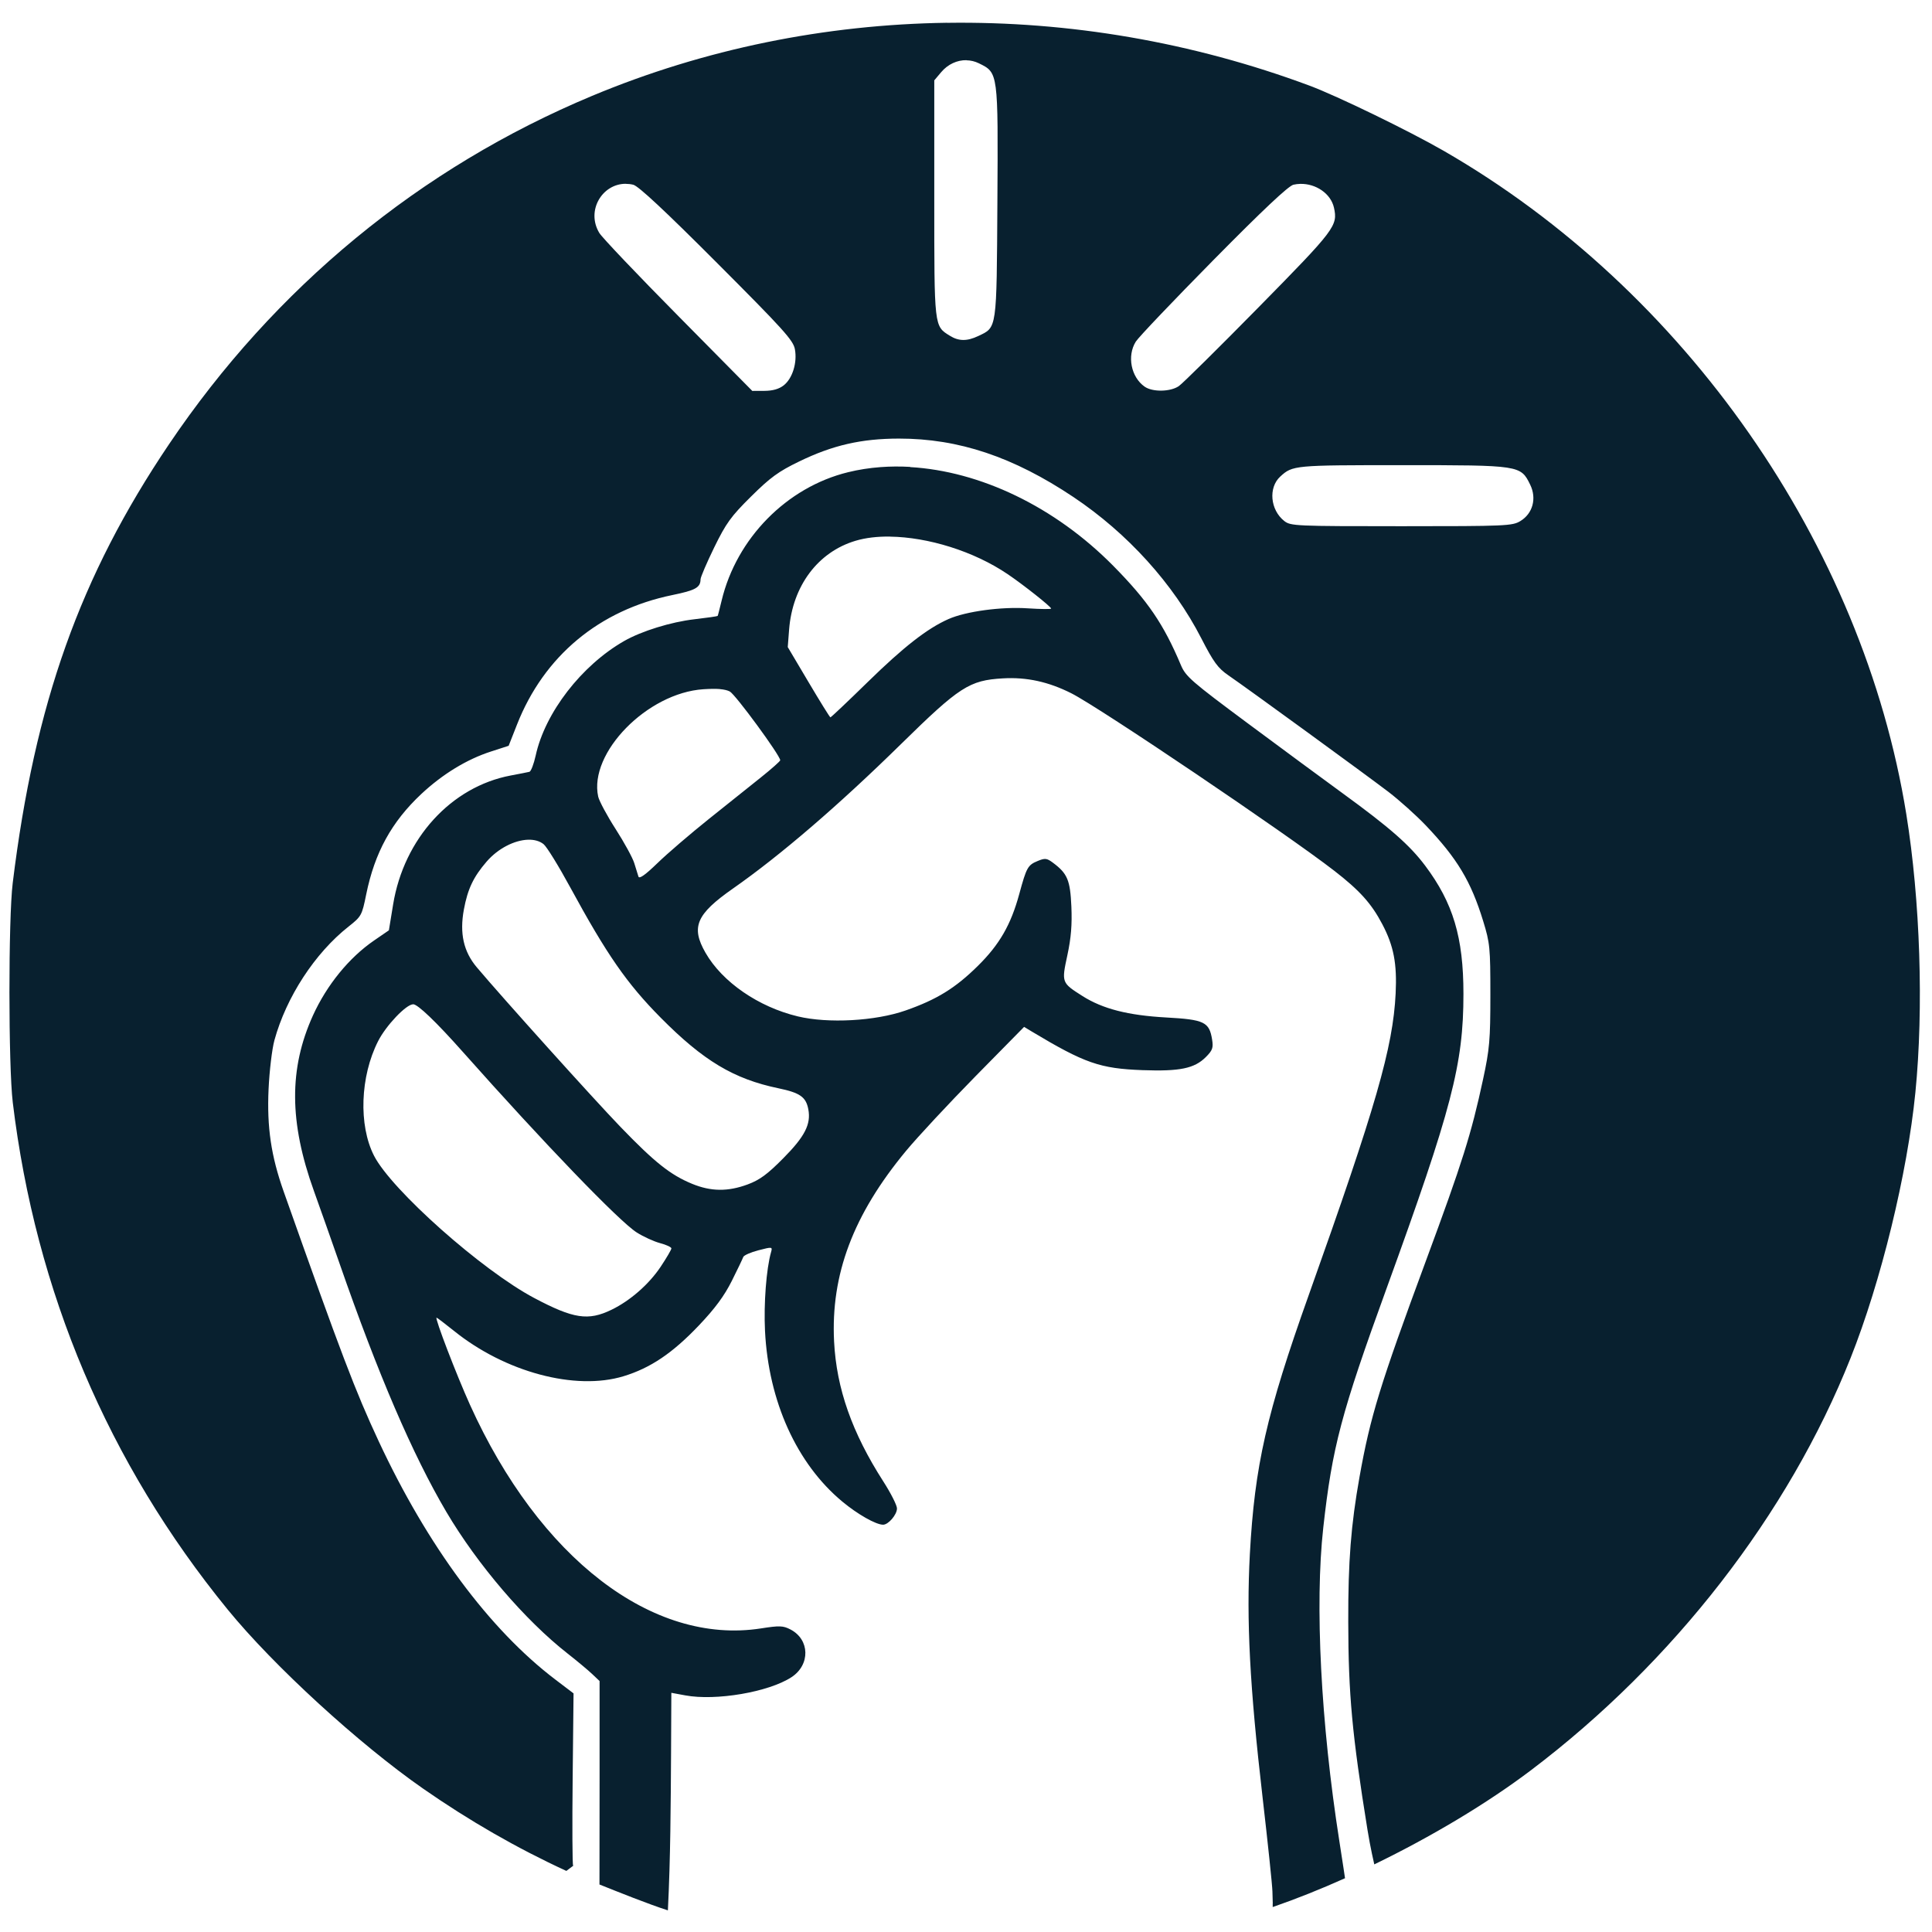
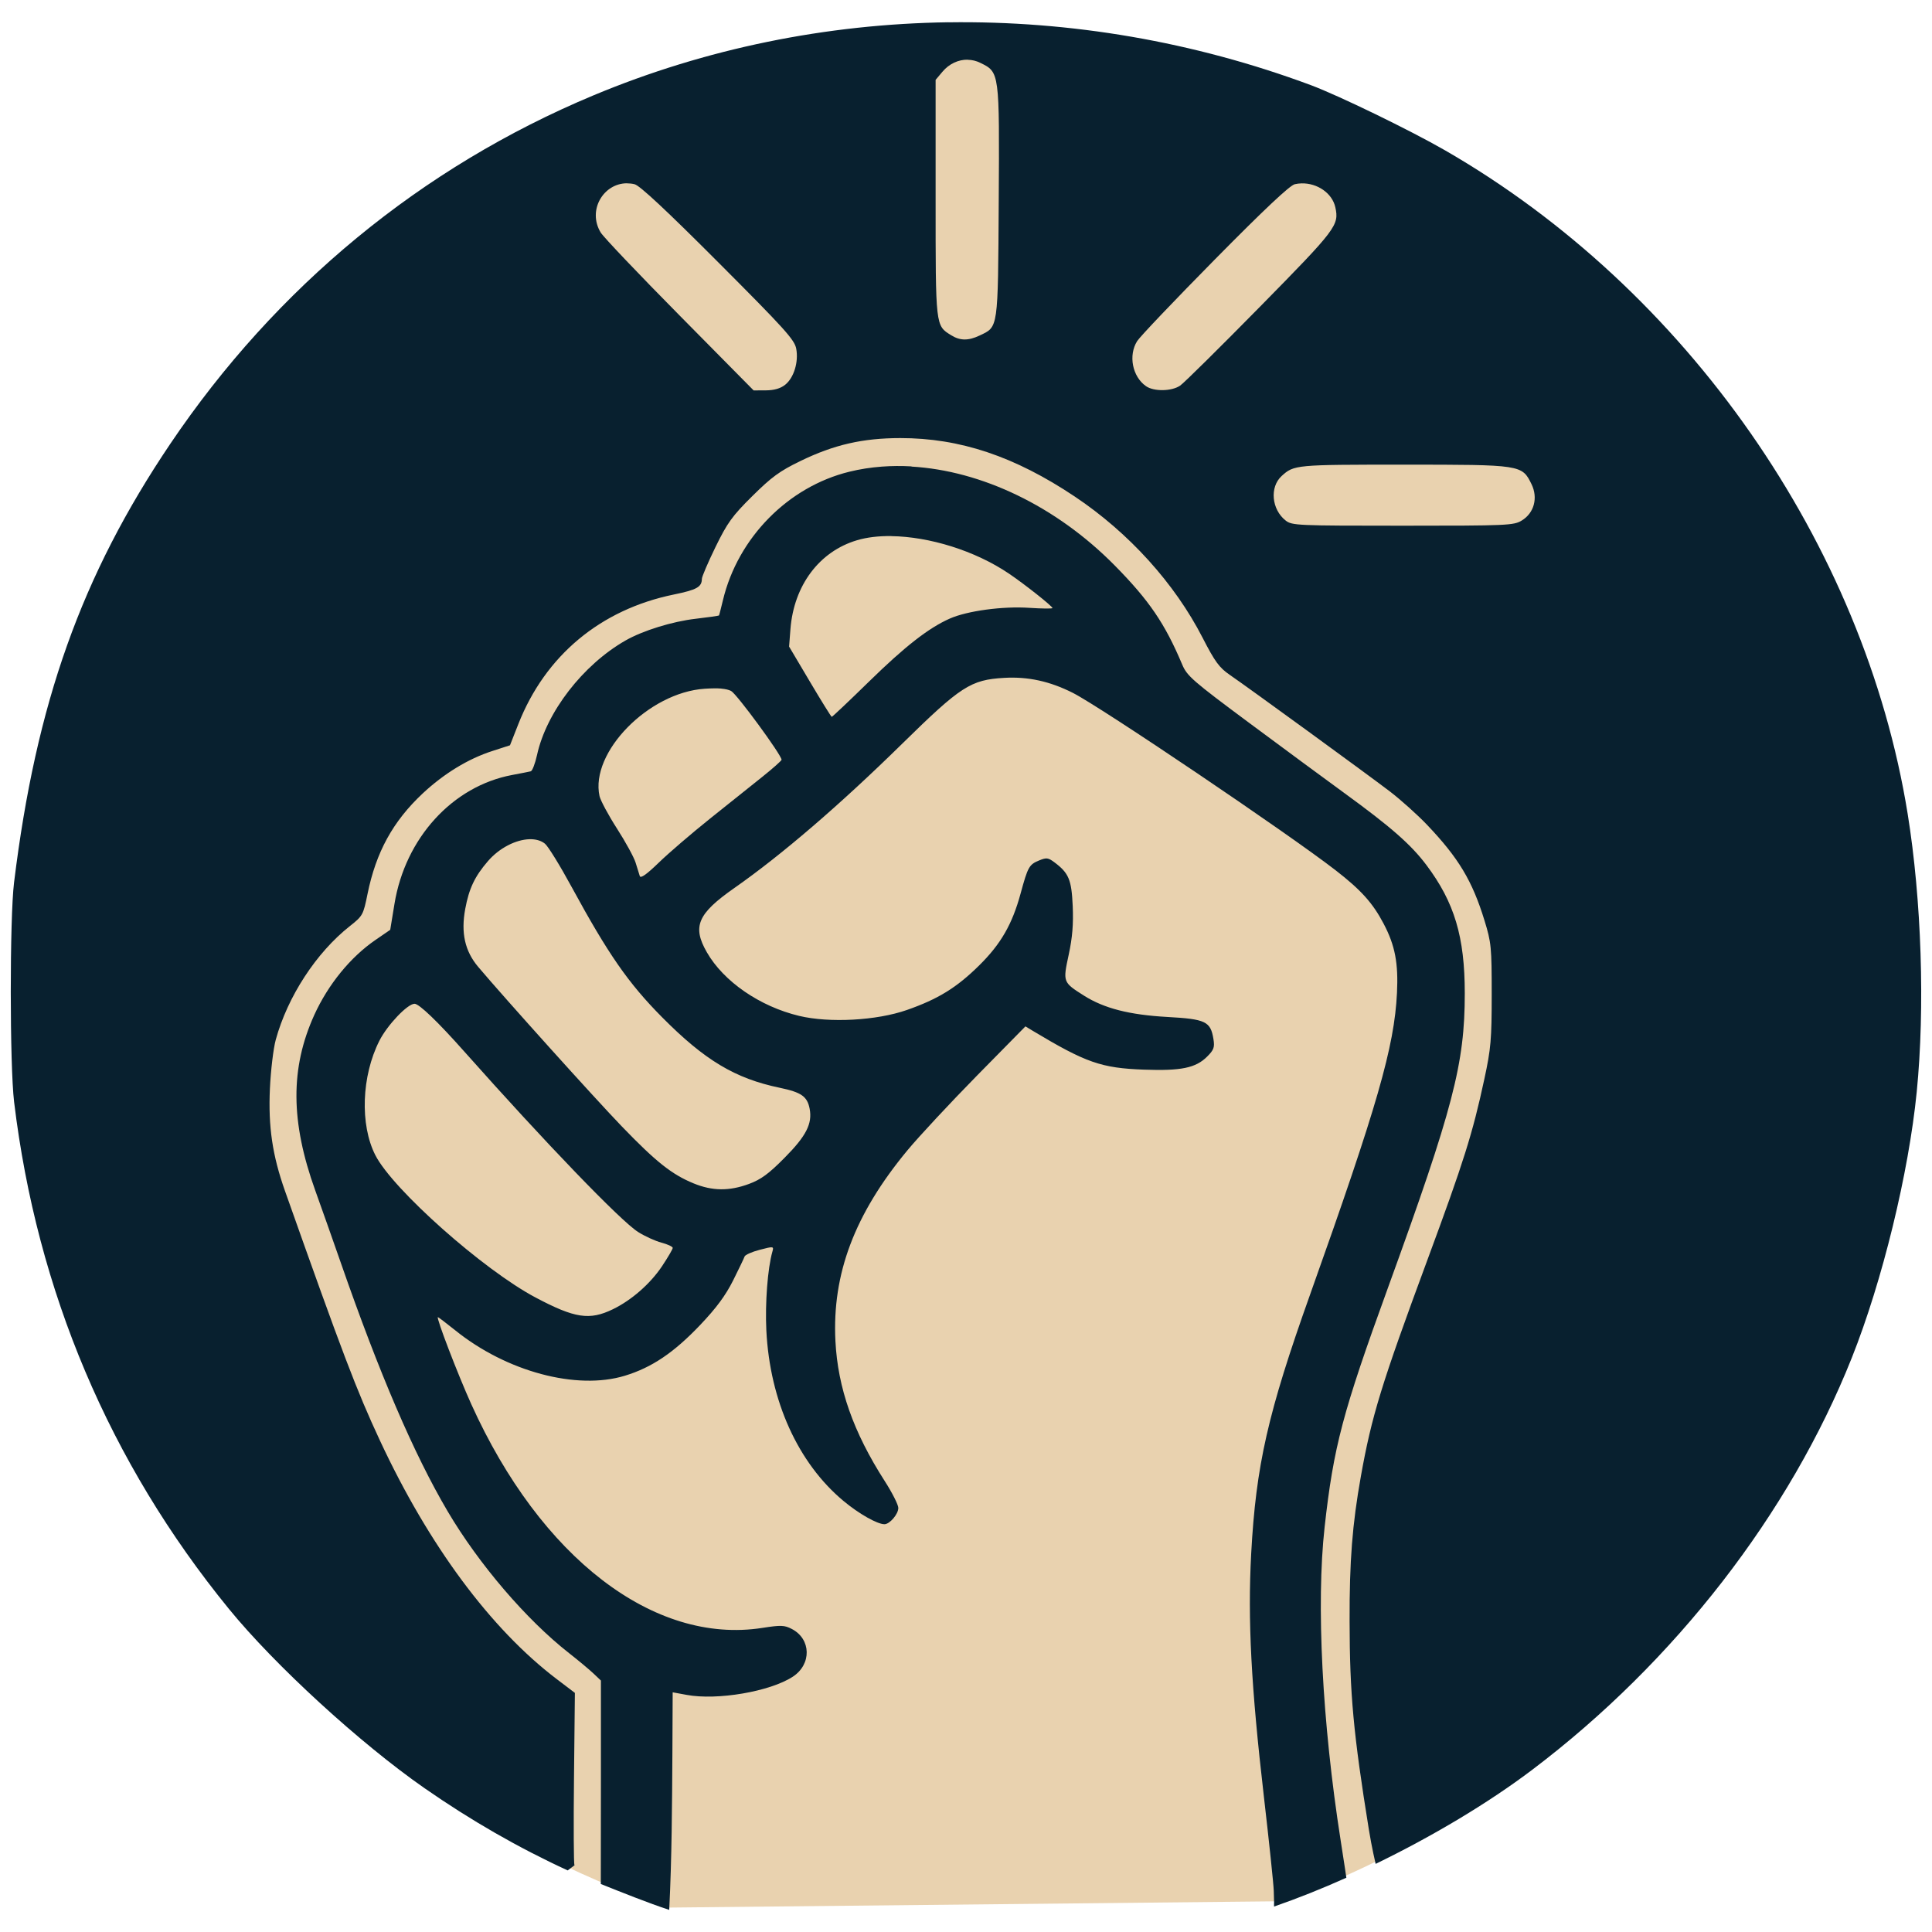
<svg xmlns="http://www.w3.org/2000/svg" width="34.652mm" height="34.652mm" viewBox="0 0 34.652 34.652" version="1.1" id="svg1" xml:space="preserve">
  <defs id="defs1" />
  <g id="layer1" transform="translate(-391.895,47.21636)">
-     <path id="path15" style="fill:#08202f;fill-opacity:1;stroke-width:0.127" d="m 408.882,-46.808 c -2.187,0.031 -4.351,0.469 -6.367,1.311 -3.084,1.288 -5.691,3.435 -7.589,6.249 -1.594,2.364 -2.408,4.648 -2.803,7.87 -0.079,0.645 -0.078,3.276 10e-4,3.935 0.41,3.397 1.711,6.467 3.853,9.093 0.824,1.01 2.354,2.412 3.508,3.215 0.828,0.576 1.681,1.067 2.568,1.475 l 0.125,-0.094 c -10e-4,-0.001 -0.002,-0.003 -0.004,-0.004 -0.013,-0.012 -0.017,-0.711 -0.008,-1.554 l 0.016,-1.532 -0.325,-0.247 c -1.185,-0.9 -2.295,-2.399 -3.171,-4.278 -0.419,-0.899 -0.666,-1.548 -1.704,-4.479 -0.225,-0.636 -0.301,-1.15 -0.27,-1.832 0.015,-0.327 0.062,-0.723 0.105,-0.879 0.213,-0.775 0.725,-1.561 1.329,-2.038 0.231,-0.182 0.241,-0.201 0.317,-0.577 0.153,-0.751 0.455,-1.301 0.989,-1.802 0.381,-0.356 0.816,-0.622 1.251,-0.762 l 0.315,-0.102 0.15,-0.381 c 0.483,-1.228 1.474,-2.054 2.788,-2.323 0.414,-0.085 0.502,-0.134 0.504,-0.282 4.1e-4,-0.039 0.111,-0.297 0.245,-0.572 0.212,-0.433 0.299,-0.555 0.66,-0.912 0.345,-0.342 0.491,-0.449 0.863,-0.629 0.603,-0.293 1.116,-0.41 1.79,-0.411 1.071,-6.7e-4 2.052,0.328 3.129,1.048 0.971,0.649 1.793,1.557 2.294,2.534 0.221,0.43 0.298,0.535 0.487,0.665 0.343,0.235 2.464,1.78 2.869,2.089 0.196,0.15 0.497,0.42 0.669,0.6 0.566,0.595 0.812,1.004 1.031,1.718 0.121,0.394 0.129,0.475 0.129,1.325 -2.6e-4,0.808 -0.014,0.971 -0.132,1.517 -0.21,0.976 -0.368,1.479 -1.022,3.246 -0.826,2.233 -0.999,2.796 -1.193,3.882 -0.153,0.858 -0.205,1.515 -0.202,2.596 0.002,1.302 0.069,2.025 0.345,3.733 0.052,0.324 0.122,0.62 0.122,0.62 1.016,-0.493 2.016,-1.088 2.813,-1.691 2.555,-1.933 4.615,-4.59 5.728,-7.387 0.548,-1.377 1.019,-3.308 1.164,-4.767 0.15,-1.514 0.087,-3.442 -0.163,-4.992 -0.781,-4.835 -3.967,-9.403 -8.297,-11.897 -0.627,-0.361 -1.908,-0.983 -2.406,-1.169 -2.105,-0.783 -4.314,-1.158 -6.501,-1.127 z m 0.347,0.673 c 0.076,0.001 0.152,0.019 0.223,0.054 0.348,0.17 0.346,0.157 0.332,2.491 -0.014,2.307 -0.005,2.24 -0.344,2.401 -0.201,0.095 -0.349,0.094 -0.508,-0.005 -0.284,-0.176 -0.28,-0.142 -0.28,-2.46 v -2.121 l 0.123,-0.146 c 0.121,-0.144 0.288,-0.219 0.455,-0.216 z m -6.111,2.216 c 0.044,3.4e-5 0.089,0.005 0.135,0.016 0.092,0.022 0.574,0.472 1.5,1.4 1.191,1.193 1.37,1.39 1.399,1.55 0.045,0.24 -0.043,0.524 -0.2,0.648 -0.084,0.066 -0.196,0.098 -0.344,0.099 l -0.22,0.001 -1.326,-1.342 c -0.73,-0.738 -1.367,-1.408 -1.417,-1.49 -0.242,-0.398 0.049,-0.883 0.472,-0.883 z m 12.097,6.36e-4 c 0.281,-0.007 0.55,0.174 0.606,0.428 0.071,0.323 0.021,0.389 -1.349,1.782 -0.722,0.734 -1.367,1.372 -1.435,1.418 -0.152,0.103 -0.471,0.108 -0.612,0.009 -0.244,-0.171 -0.319,-0.551 -0.159,-0.807 0.049,-0.079 0.676,-0.737 1.393,-1.464 0.883,-0.895 1.346,-1.331 1.435,-1.351 0.04,-0.009 0.08,-0.014 0.121,-0.015 z m 1.829,5.045 c 2.117,8.2e-5 2.125,0.001 2.296,0.35 0.12,0.246 0.047,0.517 -0.175,0.652 -0.144,0.088 -0.254,0.093 -2.134,0.093 -1.899,1.75e-4 -1.987,-0.004 -2.101,-0.093 -0.253,-0.199 -0.289,-0.6 -0.072,-0.798 0.221,-0.202 0.249,-0.204 2.187,-0.204 z m -8.824,0.031 c -0.179,-0.01 -0.356,-0.009 -0.531,0.004 -0.199,0.015 -0.395,0.045 -0.585,0.092 -1.098,0.269 -1.998,1.184 -2.266,2.302 -0.035,0.144 -0.066,0.268 -0.071,0.275 -0.005,0.007 -0.192,0.034 -0.417,0.06 -0.419,0.048 -0.949,0.212 -1.262,0.391 -0.764,0.438 -1.417,1.284 -1.585,2.053 -0.034,0.153 -0.084,0.284 -0.112,0.292 -0.028,0.007 -0.179,0.037 -0.335,0.066 -1.069,0.201 -1.917,1.131 -2.11,2.313 l -0.076,0.464 -0.265,0.182 c -0.448,0.307 -0.848,0.798 -1.097,1.345 -0.432,0.953 -0.427,1.913 0.017,3.147 0.115,0.32 0.321,0.903 0.458,1.296 0.692,1.991 1.314,3.437 1.917,4.46 0.559,0.947 1.412,1.944 2.176,2.542 0.167,0.131 0.365,0.296 0.439,0.366 l 0.134,0.127 v 1.742 c 0,1.301 -0.002,1.907 -0.002,1.907 0.348,0.139 0.867,0.348 1.227,0.464 0.047,-0.93 0.051,-1.886 0.057,-2.825 l 0.005,-1.077 0.25,0.046 c 0.549,0.102 1.494,-0.059 1.903,-0.325 0.342,-0.222 0.333,-0.677 -0.018,-0.858 -0.131,-0.068 -0.196,-0.07 -0.528,-0.018 -1.944,0.302 -3.975,-1.259 -5.219,-4.012 -0.242,-0.536 -0.636,-1.562 -0.599,-1.562 0.009,0 0.15,0.107 0.312,0.237 0.918,0.74 2.176,1.077 3.041,0.814 0.483,-0.147 0.878,-0.413 1.35,-0.909 0.291,-0.306 0.457,-0.531 0.592,-0.8 0.103,-0.206 0.196,-0.4 0.206,-0.43 0.011,-0.03 0.133,-0.084 0.272,-0.12 0.25,-0.065 0.254,-0.064 0.226,0.035 -0.085,0.3 -0.132,0.923 -0.108,1.411 0.063,1.264 0.568,2.38 1.385,3.06 0.275,0.229 0.601,0.414 0.732,0.416 0.095,0.001 0.25,-0.18 0.25,-0.292 0,-0.056 -0.11,-0.274 -0.245,-0.484 -0.562,-0.876 -0.84,-1.667 -0.883,-2.509 -0.061,-1.203 0.343,-2.276 1.289,-3.418 0.206,-0.249 0.768,-0.852 1.247,-1.34 l 0.872,-0.886 0.134,0.081 c 0.952,0.571 1.226,0.667 1.992,0.695 0.667,0.024 0.929,-0.03 1.133,-0.234 0.121,-0.121 0.137,-0.166 0.113,-0.315 -0.051,-0.316 -0.14,-0.358 -0.827,-0.396 -0.681,-0.038 -1.134,-0.154 -1.496,-0.383 -0.378,-0.24 -0.379,-0.241 -0.273,-0.733 0.067,-0.31 0.086,-0.552 0.072,-0.873 -0.021,-0.474 -0.07,-0.592 -0.33,-0.786 -0.11,-0.082 -0.142,-0.086 -0.273,-0.032 -0.179,0.074 -0.201,0.113 -0.332,0.594 -0.15,0.551 -0.354,0.905 -0.742,1.288 -0.404,0.399 -0.737,0.604 -1.297,0.8 -0.543,0.19 -1.388,0.236 -1.932,0.106 -0.706,-0.169 -1.355,-0.616 -1.656,-1.141 -0.265,-0.462 -0.167,-0.691 0.492,-1.152 0.848,-0.593 1.89,-1.488 3.013,-2.59 1.051,-1.032 1.227,-1.145 1.828,-1.18 0.427,-0.025 0.819,0.061 1.231,0.269 0.506,0.256 3.854,2.516 4.712,3.181 0.457,0.354 0.668,0.588 0.863,0.96 0.205,0.39 0.265,0.706 0.239,1.242 -0.048,0.97 -0.351,2.021 -1.56,5.413 -0.757,2.123 -0.969,3.058 -1.055,4.644 -0.064,1.189 -10e-4,2.381 0.228,4.359 0.094,0.812 0.174,1.573 0.177,1.69 l 0.006,0.213 -10e-4,5.41e-4 v 0.066 c 0.419,-0.145 0.856,-0.319 1.297,-0.517 0,0 -0.038,-0.261 -0.102,-0.667 -0.332,-2.119 -0.441,-4.244 -0.288,-5.621 0.161,-1.446 0.322,-2.054 1.136,-4.293 1.171,-3.224 1.378,-4.017 1.378,-5.281 7e-5,-1.013 -0.185,-1.631 -0.688,-2.301 -0.277,-0.368 -0.633,-0.681 -1.477,-1.295 -0.324,-0.236 -1.088,-0.799 -1.699,-1.253 -1.015,-0.754 -1.118,-0.843 -1.204,-1.048 -0.31,-0.736 -0.593,-1.151 -1.211,-1.778 -1.052,-1.066 -2.393,-1.701 -3.646,-1.773 z m -0.362,1.251 c 0.678,0.009 1.5,0.259 2.112,0.674 0.281,0.19 0.777,0.583 0.778,0.616 1.3e-4,0.013 -0.187,0.011 -0.417,-0.004 -0.475,-0.032 -1.11,0.054 -1.423,0.192 -0.381,0.168 -0.806,0.5 -1.452,1.132 -0.356,0.348 -0.656,0.632 -0.667,0.631 -0.011,-0.001 -0.187,-0.285 -0.392,-0.631 l -0.373,-0.629 0.024,-0.312 c 0.061,-0.785 0.517,-1.394 1.193,-1.595 0.181,-0.054 0.391,-0.078 0.616,-0.075 z m -3.05,2.735 c 0.078,0.007 0.135,0.021 0.176,0.042 0.102,0.054 0.905,1.149 0.905,1.234 0,0.016 -0.155,0.154 -0.345,0.306 -0.19,0.152 -0.613,0.491 -0.941,0.752 -0.327,0.262 -0.739,0.615 -0.915,0.786 -0.22,0.213 -0.327,0.289 -0.342,0.242 -0.012,-0.038 -0.046,-0.146 -0.075,-0.241 -0.029,-0.095 -0.179,-0.37 -0.334,-0.611 -0.155,-0.241 -0.295,-0.503 -0.313,-0.582 -0.172,-0.784 0.881,-1.86 1.887,-1.926 0.122,-0.008 0.219,-0.009 0.297,-0.003 z m -3.44,2.701 c 0.109,-0.003 0.207,0.023 0.278,0.081 0.056,0.046 0.271,0.394 0.477,0.774 0.657,1.208 1.016,1.725 1.622,2.337 0.766,0.773 1.31,1.099 2.111,1.266 0.389,0.081 0.495,0.156 0.537,0.378 0.05,0.267 -0.062,0.487 -0.451,0.879 -0.284,0.287 -0.422,0.388 -0.638,0.468 -0.354,0.131 -0.657,0.128 -0.995,-0.011 -0.389,-0.16 -0.672,-0.385 -1.286,-1.022 -0.484,-0.502 -2.113,-2.312 -2.575,-2.86 -0.239,-0.283 -0.312,-0.61 -0.233,-1.038 0.068,-0.367 0.17,-0.583 0.406,-0.857 0.208,-0.242 0.506,-0.388 0.746,-0.395 z m -2.063,2.951 c 0.083,0 0.414,0.317 0.896,0.86 1.45,1.632 2.8,3.034 3.114,3.233 0.119,0.076 0.308,0.162 0.42,0.192 0.111,0.029 0.202,0.072 0.202,0.094 0,0.022 -0.087,0.171 -0.193,0.33 -0.21,0.314 -0.547,0.609 -0.882,0.771 -0.417,0.202 -0.681,0.162 -1.385,-0.211 -0.937,-0.496 -2.561,-1.939 -2.874,-2.553 -0.279,-0.547 -0.248,-1.421 0.073,-2.053 0.142,-0.281 0.504,-0.662 0.629,-0.662 z" />
+     <path id="path1" style="fill:#e9d2af;fill-opacity:1;stroke-width:1.963;stroke-opacity:0.471" d="M 409.221 -46.206 A 16.845 17.044 0 0 0 392.376 -29.163 A 16.845 17.044 0 0 0 403.868 -13.002 L 414.896 -13.116 L 414.897 -13.116 A 16.845 17.044 0 0 0 426.067 -29.163 A 16.845 17.044 0 0 0 409.221 -46.206 z " />
+     <path id="path15" style="fill:#08202f;fill-opacity:1;stroke-width:0.127" d="m 408.906,-46.817 c -2.187,0.031 -4.351,0.469 -6.367,1.311 -3.084,1.288 -5.691,3.435 -7.589,6.249 -1.594,2.364 -2.408,4.648 -2.803,7.87 -0.079,0.645 -0.078,3.276 10e-4,3.935 0.41,3.397 1.711,6.467 3.853,9.093 0.824,1.01 2.354,2.412 3.508,3.215 0.828,0.576 1.681,1.067 2.568,1.475 l 0.125,-0.094 c -10e-4,-0.001 -0.002,-0.003 -0.004,-0.004 -0.013,-0.012 -0.017,-0.711 -0.008,-1.554 l 0.016,-1.532 -0.325,-0.247 c -1.185,-0.9 -2.295,-2.399 -3.171,-4.278 -0.419,-0.899 -0.666,-1.548 -1.704,-4.479 -0.225,-0.636 -0.301,-1.15 -0.27,-1.832 0.015,-0.327 0.062,-0.723 0.105,-0.879 0.213,-0.775 0.725,-1.561 1.329,-2.038 0.231,-0.182 0.241,-0.201 0.317,-0.577 0.153,-0.751 0.455,-1.301 0.989,-1.802 0.381,-0.356 0.816,-0.622 1.251,-0.762 l 0.315,-0.102 0.15,-0.381 c 0.483,-1.228 1.474,-2.054 2.788,-2.323 0.414,-0.085 0.502,-0.134 0.504,-0.282 4.1e-4,-0.039 0.111,-0.297 0.245,-0.572 0.212,-0.433 0.299,-0.555 0.66,-0.912 0.345,-0.342 0.491,-0.449 0.863,-0.629 0.603,-0.293 1.116,-0.41 1.79,-0.411 1.071,-6.7e-4 2.052,0.328 3.129,1.048 0.971,0.649 1.793,1.557 2.294,2.534 0.221,0.43 0.298,0.535 0.487,0.665 0.343,0.235 2.464,1.78 2.869,2.089 0.196,0.15 0.497,0.42 0.669,0.6 0.566,0.595 0.812,1.004 1.031,1.718 0.121,0.394 0.129,0.475 0.129,1.325 -2.6e-4,0.808 -0.014,0.971 -0.132,1.517 -0.21,0.976 -0.368,1.479 -1.022,3.246 -0.826,2.233 -0.999,2.796 -1.193,3.882 -0.153,0.858 -0.205,1.515 -0.202,2.596 0.002,1.302 0.069,2.025 0.345,3.733 0.052,0.324 0.122,0.62 0.122,0.62 1.016,-0.493 2.016,-1.088 2.813,-1.691 2.555,-1.933 4.615,-4.59 5.728,-7.387 0.548,-1.377 1.019,-3.308 1.164,-4.767 0.15,-1.514 0.087,-3.442 -0.163,-4.992 -0.781,-4.835 -3.967,-9.403 -8.297,-11.897 -0.627,-0.361 -1.908,-0.983 -2.406,-1.169 -2.105,-0.783 -4.314,-1.158 -6.501,-1.127 z m 0.347,0.673 c 0.076,0.001 0.152,0.019 0.223,0.054 0.348,0.17 0.346,0.157 0.332,2.491 -0.014,2.307 -0.005,2.24 -0.344,2.401 -0.201,0.095 -0.349,0.094 -0.508,-0.005 -0.284,-0.176 -0.28,-0.142 -0.28,-2.46 v -2.121 l 0.123,-0.146 c 0.121,-0.144 0.288,-0.219 0.455,-0.216 z m -6.111,2.216 c 0.044,3.4e-5 0.089,0.005 0.135,0.016 0.092,0.022 0.574,0.472 1.5,1.4 1.191,1.193 1.37,1.39 1.399,1.55 0.045,0.24 -0.043,0.524 -0.2,0.648 -0.084,0.066 -0.196,0.098 -0.344,0.099 l -0.22,0.001 -1.326,-1.342 c -0.73,-0.738 -1.367,-1.408 -1.417,-1.49 -0.242,-0.398 0.049,-0.883 0.472,-0.883 z m 12.097,6.36e-4 c 0.281,-0.007 0.55,0.174 0.606,0.428 0.071,0.323 0.021,0.389 -1.349,1.782 -0.722,0.734 -1.367,1.372 -1.435,1.418 -0.152,0.103 -0.471,0.108 -0.612,0.009 -0.244,-0.171 -0.319,-0.551 -0.159,-0.807 0.049,-0.079 0.676,-0.737 1.393,-1.464 0.883,-0.895 1.346,-1.331 1.435,-1.351 0.04,-0.009 0.08,-0.014 0.121,-0.015 z m 1.829,5.045 c 2.117,8.2e-5 2.125,0.001 2.296,0.35 0.12,0.246 0.047,0.517 -0.175,0.652 -0.144,0.088 -0.254,0.093 -2.134,0.093 -1.899,1.75e-4 -1.987,-0.004 -2.101,-0.093 -0.253,-0.199 -0.289,-0.6 -0.072,-0.798 0.221,-0.202 0.249,-0.204 2.187,-0.204 z m -8.824,0.031 c -0.179,-0.01 -0.356,-0.009 -0.531,0.004 -0.199,0.015 -0.395,0.045 -0.585,0.092 -1.098,0.269 -1.998,1.184 -2.266,2.302 -0.035,0.144 -0.066,0.268 -0.071,0.275 -0.005,0.007 -0.192,0.034 -0.417,0.06 -0.419,0.048 -0.949,0.212 -1.262,0.391 -0.764,0.438 -1.417,1.284 -1.585,2.053 -0.034,0.153 -0.084,0.284 -0.112,0.292 -0.028,0.007 -0.179,0.037 -0.335,0.066 -1.069,0.201 -1.917,1.131 -2.11,2.313 l -0.076,0.464 -0.265,0.182 c -0.448,0.307 -0.848,0.798 -1.097,1.345 -0.432,0.953 -0.427,1.913 0.017,3.147 0.115,0.32 0.321,0.903 0.458,1.296 0.692,1.991 1.314,3.437 1.917,4.46 0.559,0.947 1.412,1.944 2.176,2.542 0.167,0.131 0.365,0.296 0.439,0.366 l 0.134,0.127 v 1.742 c 0,1.301 -0.002,1.907 -0.002,1.907 0.348,0.139 0.867,0.348 1.227,0.464 0.047,-0.93 0.051,-1.886 0.057,-2.825 l 0.005,-1.077 0.25,0.046 c 0.549,0.102 1.494,-0.059 1.903,-0.325 0.342,-0.222 0.333,-0.677 -0.018,-0.858 -0.131,-0.068 -0.196,-0.07 -0.528,-0.018 -1.944,0.302 -3.975,-1.259 -5.219,-4.012 -0.242,-0.536 -0.636,-1.562 -0.599,-1.562 0.009,0 0.15,0.107 0.312,0.237 0.918,0.74 2.176,1.077 3.041,0.814 0.483,-0.147 0.878,-0.413 1.35,-0.909 0.291,-0.306 0.457,-0.531 0.592,-0.8 0.103,-0.206 0.196,-0.4 0.206,-0.43 0.011,-0.03 0.133,-0.084 0.272,-0.12 0.25,-0.065 0.254,-0.064 0.226,0.035 -0.085,0.3 -0.132,0.923 -0.108,1.411 0.063,1.264 0.568,2.38 1.385,3.06 0.275,0.229 0.601,0.414 0.732,0.416 0.095,0.001 0.25,-0.18 0.25,-0.292 0,-0.056 -0.11,-0.274 -0.245,-0.484 -0.562,-0.876 -0.84,-1.667 -0.883,-2.509 -0.061,-1.203 0.343,-2.276 1.289,-3.418 0.206,-0.249 0.768,-0.852 1.247,-1.34 l 0.872,-0.886 0.134,0.081 c 0.952,0.571 1.226,0.667 1.992,0.695 0.667,0.024 0.929,-0.03 1.133,-0.234 0.121,-0.121 0.137,-0.166 0.113,-0.315 -0.051,-0.316 -0.14,-0.358 -0.827,-0.396 -0.681,-0.038 -1.134,-0.154 -1.496,-0.383 -0.378,-0.24 -0.379,-0.241 -0.273,-0.733 0.067,-0.31 0.086,-0.552 0.072,-0.873 -0.021,-0.474 -0.07,-0.592 -0.33,-0.786 -0.11,-0.082 -0.142,-0.086 -0.273,-0.032 -0.179,0.074 -0.201,0.113 -0.332,0.594 -0.15,0.551 -0.354,0.905 -0.742,1.288 -0.404,0.399 -0.737,0.604 -1.297,0.8 -0.543,0.19 -1.388,0.236 -1.932,0.106 -0.706,-0.169 -1.355,-0.616 -1.656,-1.141 -0.265,-0.462 -0.167,-0.691 0.492,-1.152 0.848,-0.593 1.89,-1.488 3.013,-2.59 1.051,-1.032 1.227,-1.145 1.828,-1.18 0.427,-0.025 0.819,0.061 1.231,0.269 0.506,0.256 3.854,2.516 4.712,3.181 0.457,0.354 0.668,0.588 0.863,0.96 0.205,0.39 0.265,0.706 0.239,1.242 -0.048,0.97 -0.351,2.021 -1.56,5.413 -0.757,2.123 -0.969,3.058 -1.055,4.644 -0.064,1.189 -10e-4,2.381 0.228,4.359 0.094,0.812 0.174,1.573 0.177,1.69 l 0.006,0.213 -10e-4,5.41e-4 v 0.066 c 0.419,-0.145 0.856,-0.319 1.297,-0.517 0,0 -0.038,-0.261 -0.102,-0.667 -0.332,-2.119 -0.441,-4.244 -0.288,-5.621 0.161,-1.446 0.322,-2.054 1.136,-4.293 1.171,-3.224 1.378,-4.017 1.378,-5.281 7e-5,-1.013 -0.185,-1.631 -0.688,-2.301 -0.277,-0.368 -0.633,-0.681 -1.477,-1.295 -0.324,-0.236 -1.088,-0.799 -1.699,-1.253 -1.015,-0.754 -1.118,-0.843 -1.204,-1.048 -0.31,-0.736 -0.593,-1.151 -1.211,-1.778 -1.052,-1.066 -2.393,-1.701 -3.646,-1.773 z m -0.362,1.251 c 0.678,0.009 1.5,0.259 2.112,0.674 0.281,0.19 0.777,0.583 0.778,0.616 1.3e-4,0.013 -0.187,0.011 -0.417,-0.004 -0.475,-0.032 -1.11,0.054 -1.423,0.192 -0.381,0.168 -0.806,0.5 -1.452,1.132 -0.356,0.348 -0.656,0.632 -0.667,0.631 -0.011,-0.001 -0.187,-0.285 -0.392,-0.631 l -0.373,-0.629 0.024,-0.312 c 0.061,-0.785 0.517,-1.394 1.193,-1.595 0.181,-0.054 0.391,-0.078 0.616,-0.075 z m -3.05,2.735 c 0.078,0.007 0.135,0.021 0.176,0.042 0.102,0.054 0.905,1.149 0.905,1.234 0,0.016 -0.155,0.154 -0.345,0.306 -0.19,0.152 -0.613,0.491 -0.941,0.752 -0.327,0.262 -0.739,0.615 -0.915,0.786 -0.22,0.213 -0.327,0.289 -0.342,0.242 -0.012,-0.038 -0.046,-0.146 -0.075,-0.241 -0.029,-0.095 -0.179,-0.37 -0.334,-0.611 -0.155,-0.241 -0.295,-0.503 -0.313,-0.582 -0.172,-0.784 0.881,-1.86 1.887,-1.926 0.122,-0.008 0.219,-0.009 0.297,-0.003 z m -3.44,2.701 c 0.109,-0.003 0.207,0.023 0.278,0.081 0.056,0.046 0.271,0.394 0.477,0.774 0.657,1.208 1.016,1.725 1.622,2.337 0.766,0.773 1.31,1.099 2.111,1.266 0.389,0.081 0.495,0.156 0.537,0.378 0.05,0.267 -0.062,0.487 -0.451,0.879 -0.284,0.287 -0.422,0.388 -0.638,0.468 -0.354,0.131 -0.657,0.128 -0.995,-0.011 -0.389,-0.16 -0.672,-0.385 -1.286,-1.022 -0.484,-0.502 -2.113,-2.312 -2.575,-2.86 -0.239,-0.283 -0.312,-0.61 -0.233,-1.038 0.068,-0.367 0.17,-0.583 0.406,-0.857 0.208,-0.242 0.506,-0.388 0.746,-0.395 z m -2.063,2.951 c 0.083,0 0.414,0.317 0.896,0.86 1.45,1.632 2.8,3.034 3.114,3.233 0.119,0.076 0.308,0.162 0.42,0.192 0.111,0.029 0.202,0.072 0.202,0.094 0,0.022 -0.087,0.171 -0.193,0.33 -0.21,0.314 -0.547,0.609 -0.882,0.771 -0.417,0.202 -0.681,0.162 -1.385,-0.211 -0.937,-0.496 -2.561,-1.939 -2.874,-2.553 -0.279,-0.547 -0.248,-1.421 0.073,-2.053 0.142,-0.281 0.504,-0.662 0.629,-0.662 z" />
  </g>
</svg>
